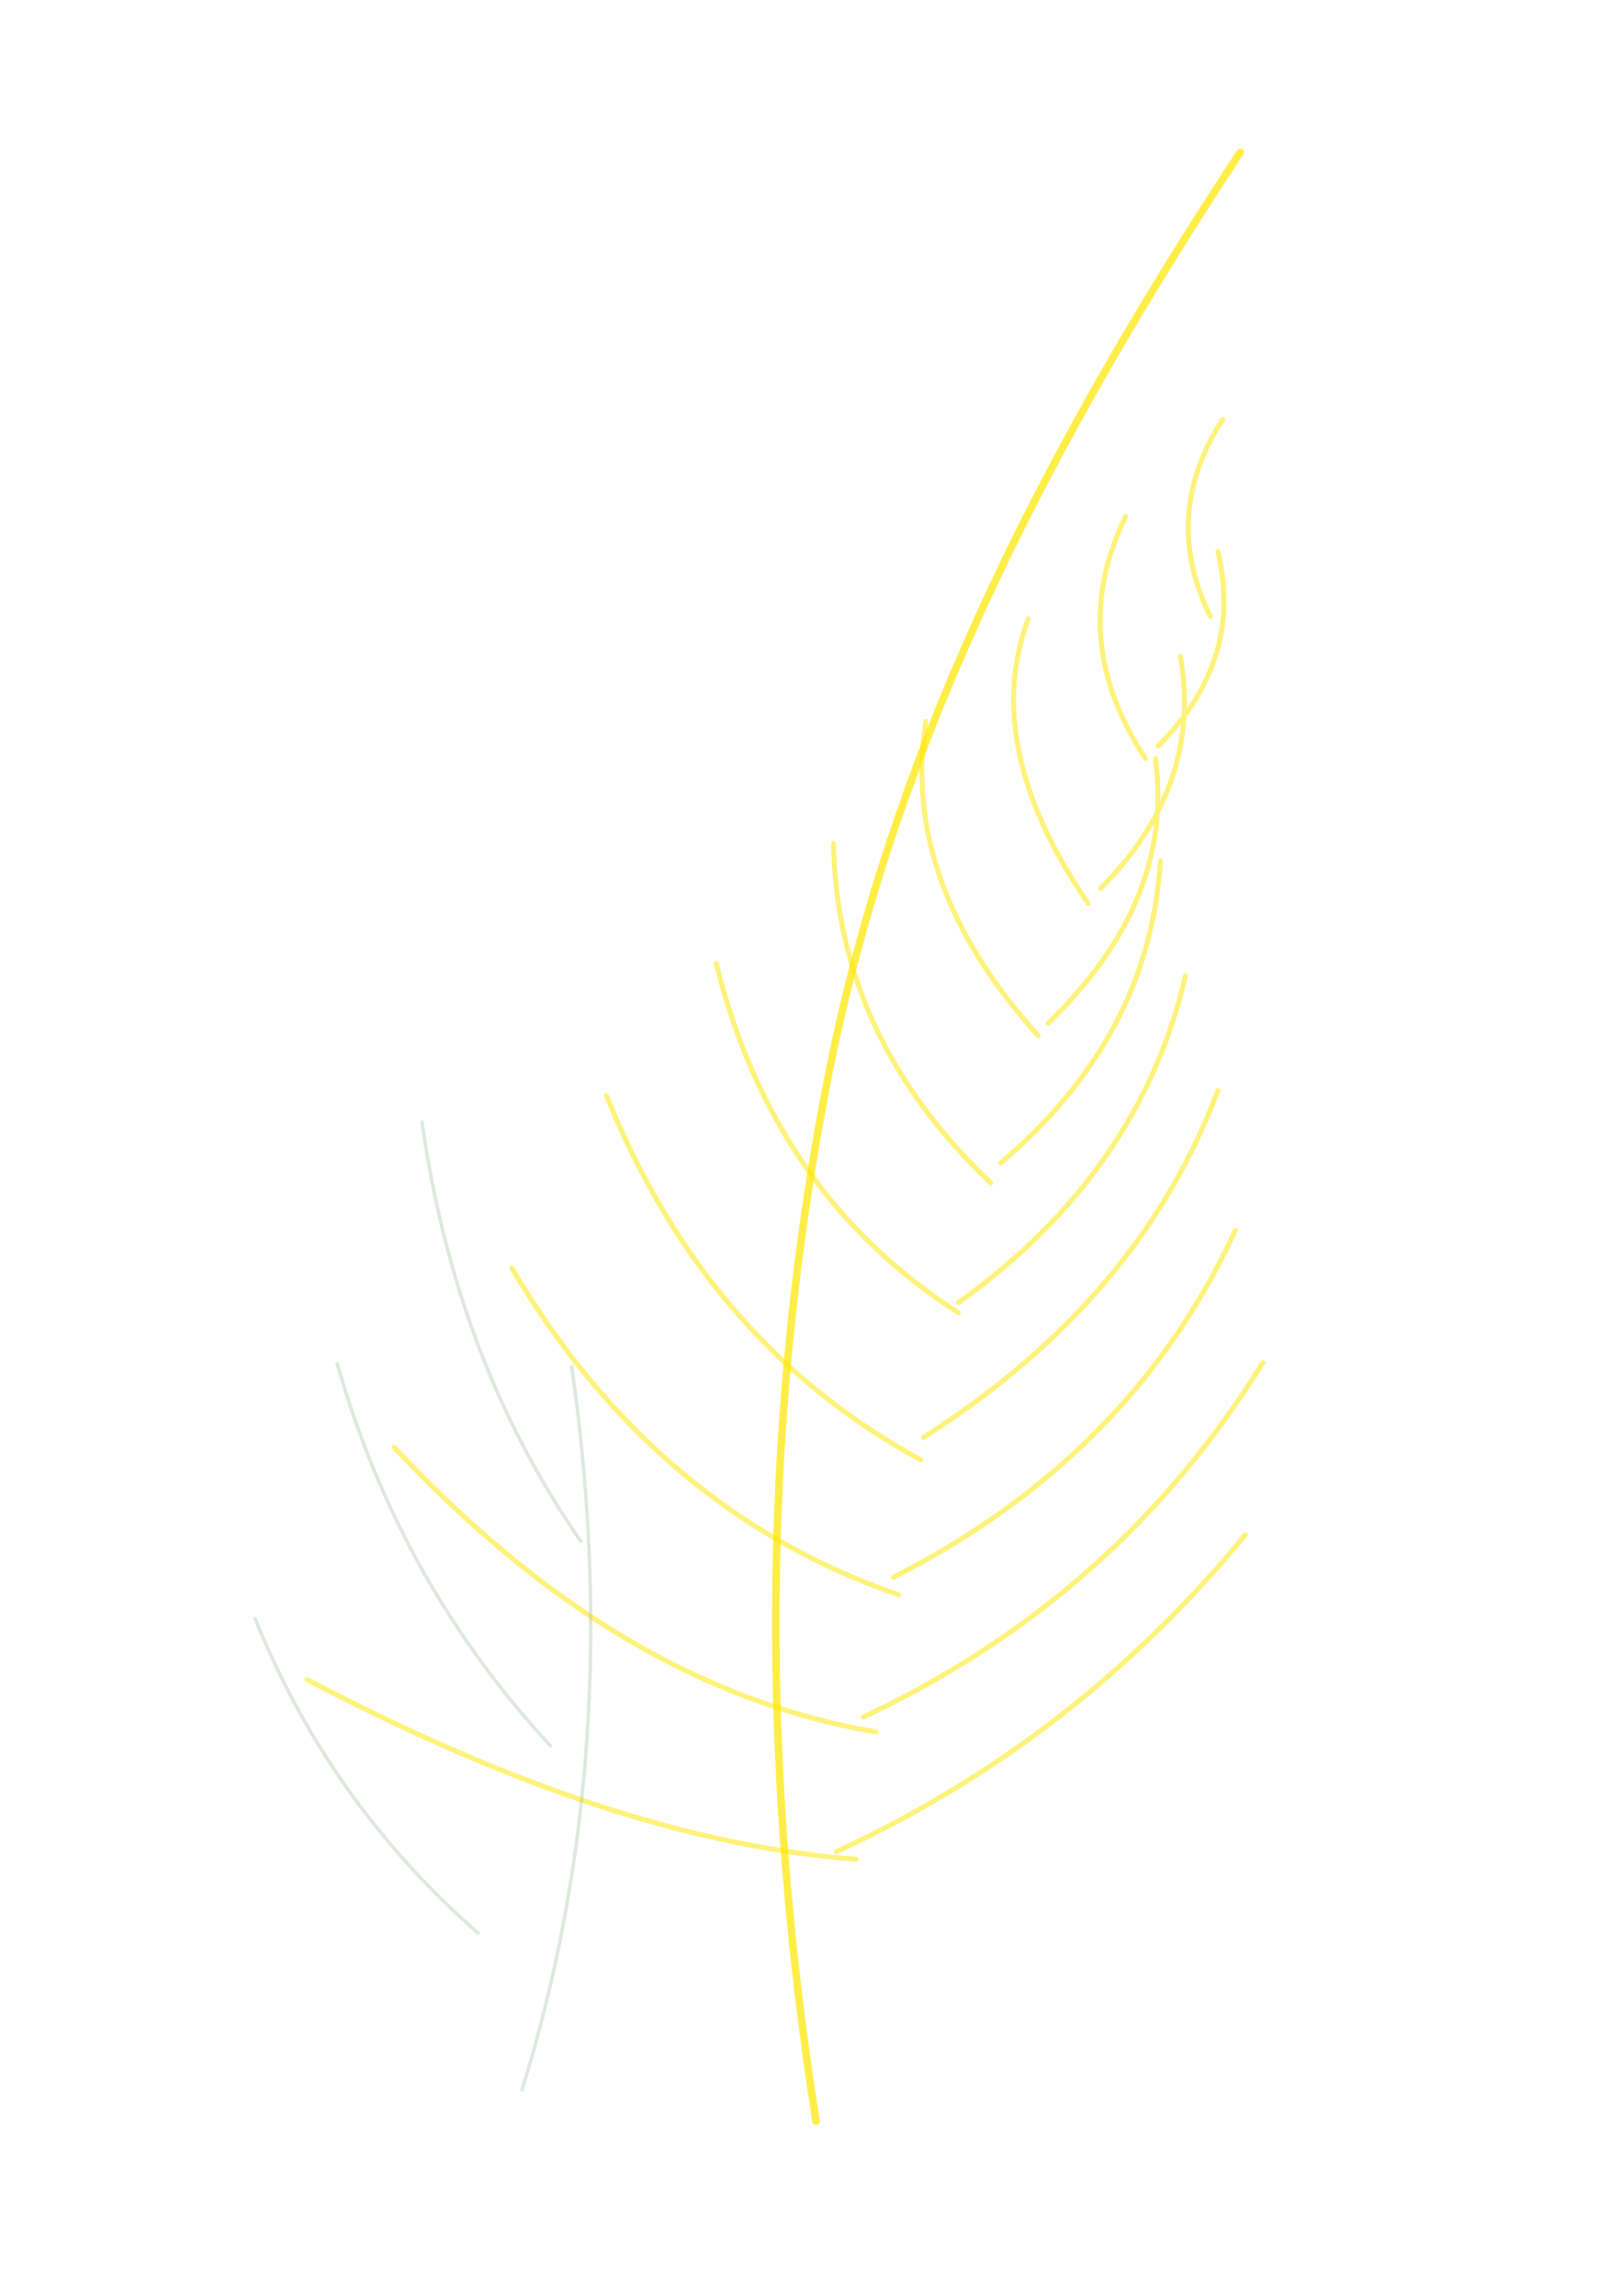
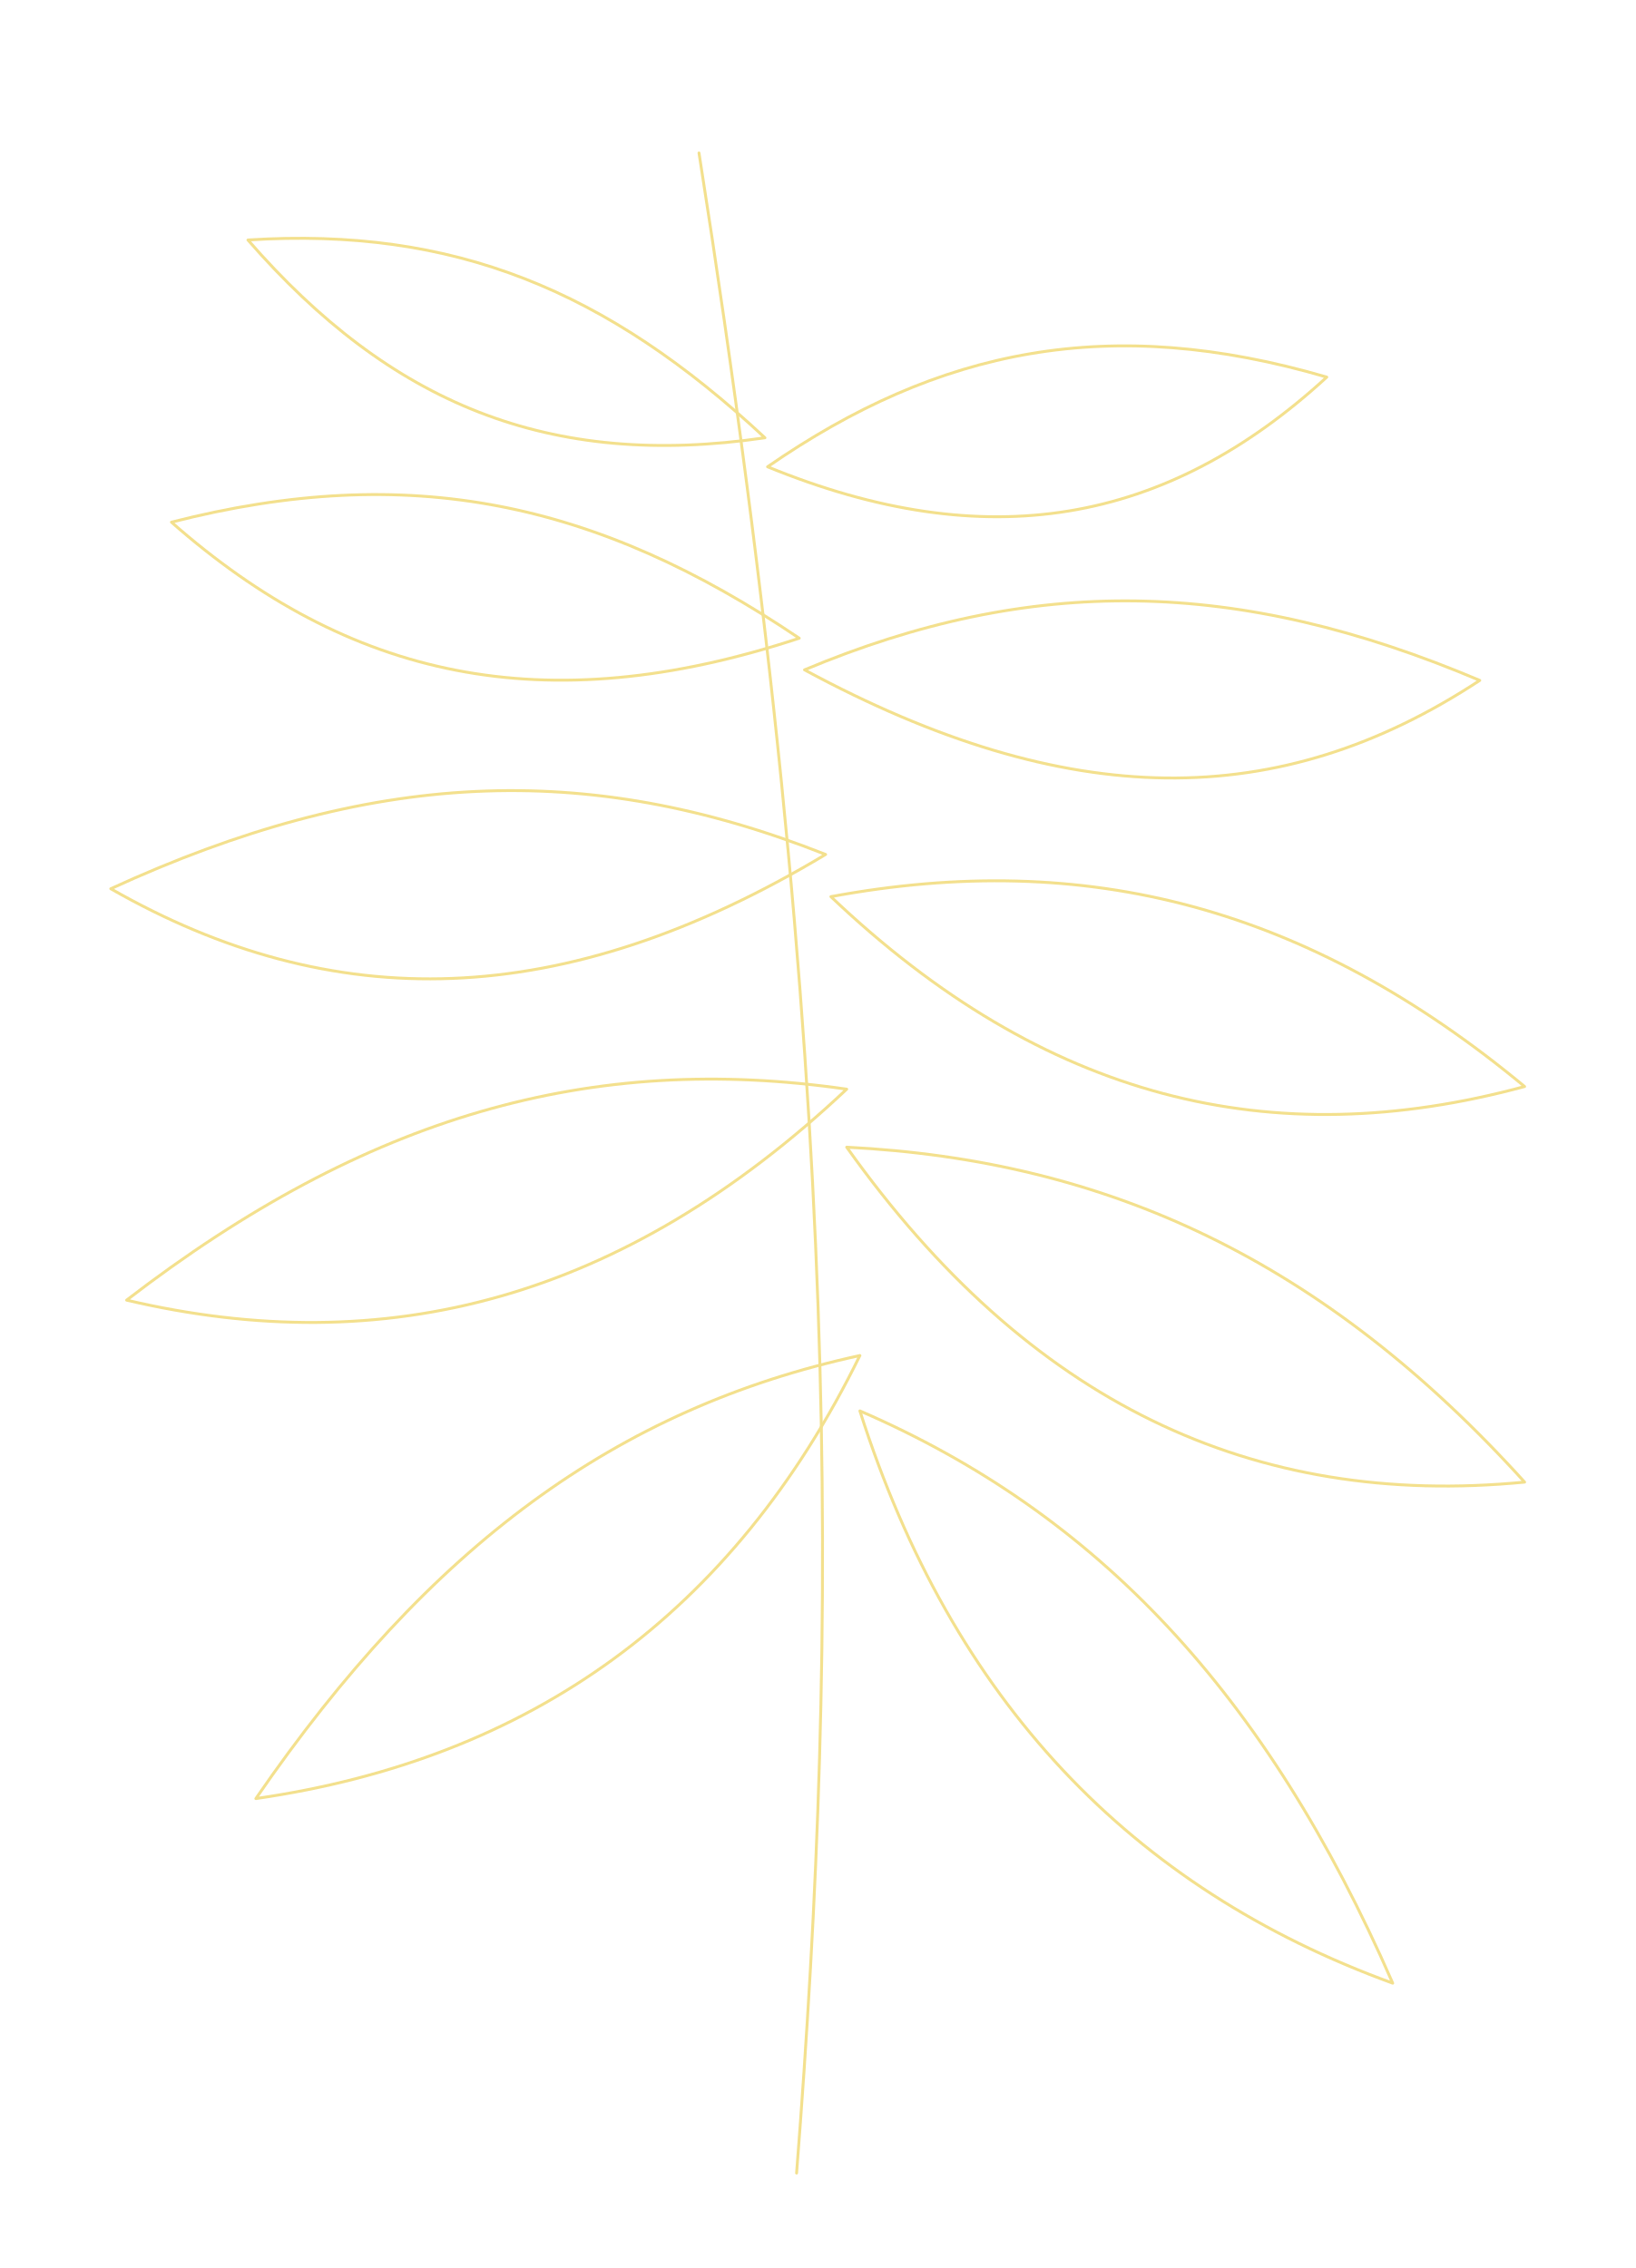
- <svg xmlns="http://www.w3.org/2000/svg" width="640" height="920" viewBox="0 0 640 920" fill="none">
-   <path d="M327 850C305 711 305 575 330 441C352 321 404 202 497 61" stroke="#FFE600" stroke-width="3" stroke-linecap="round" opacity=".72" />
-   <g stroke="#FFE600" stroke-width="2" stroke-linecap="round" opacity=".52">
-     <path d="M343 745C277 740 205 716 123 673" />
-     <path d="M351 694C281 682 218 644 158 580" />
-     <path d="M360 639C296 617 244 574 205 508" />
-     <path d="M369 585C312 554 270 506 243 439" />
-     <path d="M384 526C334 494 302 447 287 386" />
-     <path d="M397 474C356 435 335 390 334 338" />
-     <path d="M416 415C380 375 364 333 371 289" />
-     <path d="M436 362C408 321 399 283 412 248" />
-     <path d="M459 304C438 272 435 240 451 207" />
-     <path d="M485 247C472 221 473 194 490 168" />
-     <path d="M335 742C398 713 453 671 499 615" />
-     <path d="M346 688C414 656 467 609 506 546" />
-     <path d="M358 632C421 600 467 554 495 493" />
-     <path d="M370 576C428 539 467 493 488 437" />
-     <path d="M384 522C433 487 463 443 475 391" />
-     <path d="M401 466C441 432 462 392 465 345" />
-     <path d="M420 410C454 377 468 342 463 304" />
-     <path d="M441 356C468 329 479 298 473 263" />
-     <path d="M464 299C487 276 495 250 488 221" />
-   </g>
-   <g stroke="#85B084" stroke-width="1.4" opacity=".28">
-     <path d="M209 838C237 748 244 651 229 547" />
-     <path d="M192 775C152 740 122 698 102 648" />
-     <path d="M221 700C181 657 152 606 135 546" />
-     <path d="M233 618C199 569 178 513 169 449" />
+ <svg xmlns="http://www.w3.org/2000/svg" width="620" height="860" viewBox="0 0 620 860" fill="none">
+   <g stroke="#f0d76d" stroke-width="1.1" stroke-linecap="round" stroke-linejoin="round" opacity="0.78">
+     <path d="M302 824C318 618 320 408 265 58" />
+     <path d="M290 166C230 110 172 86 94 91C148 153 208 178 290 166Z" />
+     <path d="M303 242C226 190 155 175 65 198C132 257 206 274 303 242Z" />
+     <path d="M313 324C222 288 140 292 42 337C126 385 213 384 313 324Z" />
+     <path d="M321 413C224 399 139 423 48 493C146 516 236 493 321 413Z" />
+     <path d="M326 514C234 534 163 586 97 682C201 667 278 612 326 514Z" />
+     <path d="M291 177C356 132 421 119 503 143C442 199 374 211 291 177Z" />
+     <path d="M305 254C391 218 469 219 561 258C485 308 405 308 305 254Z" />
+     <path d="M315 340C412 322 496 344 578 412C482 438 396 417 315 340Z" />
+     <path d="M321 435C420 440 502 478 578 562C475 572 390 532 321 435Z" />
+     <path d="M326 535C416 574 480 642 528 752C429 716 361 645 326 535Z" />
  </g>
</svg>
